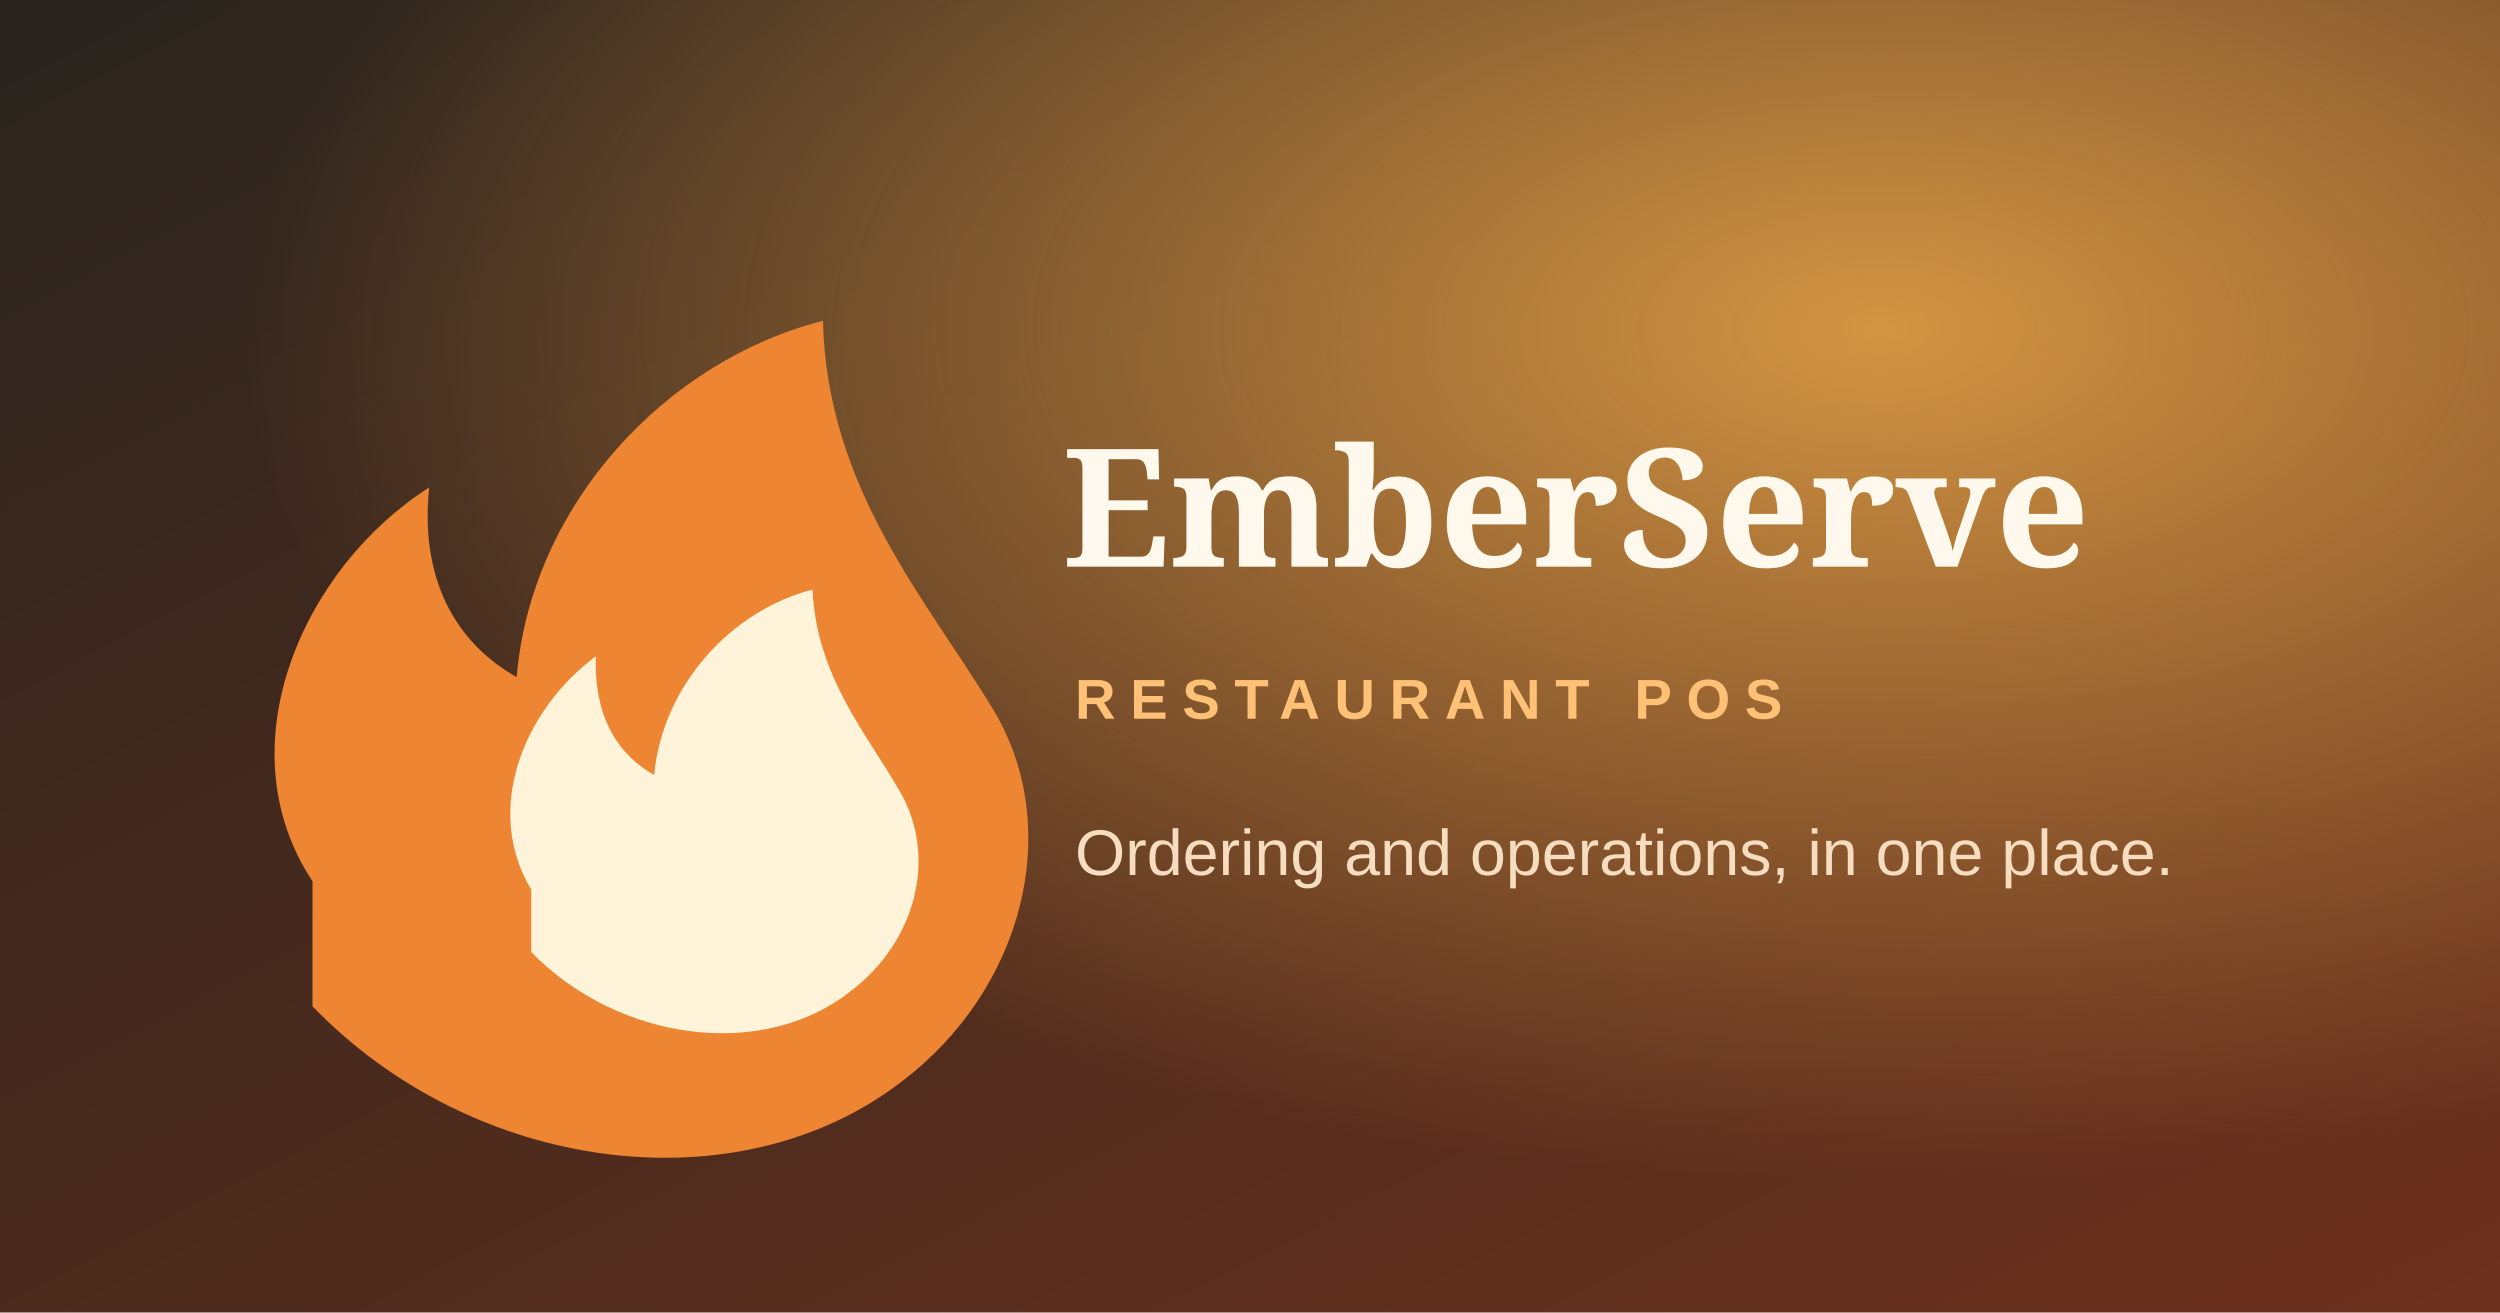
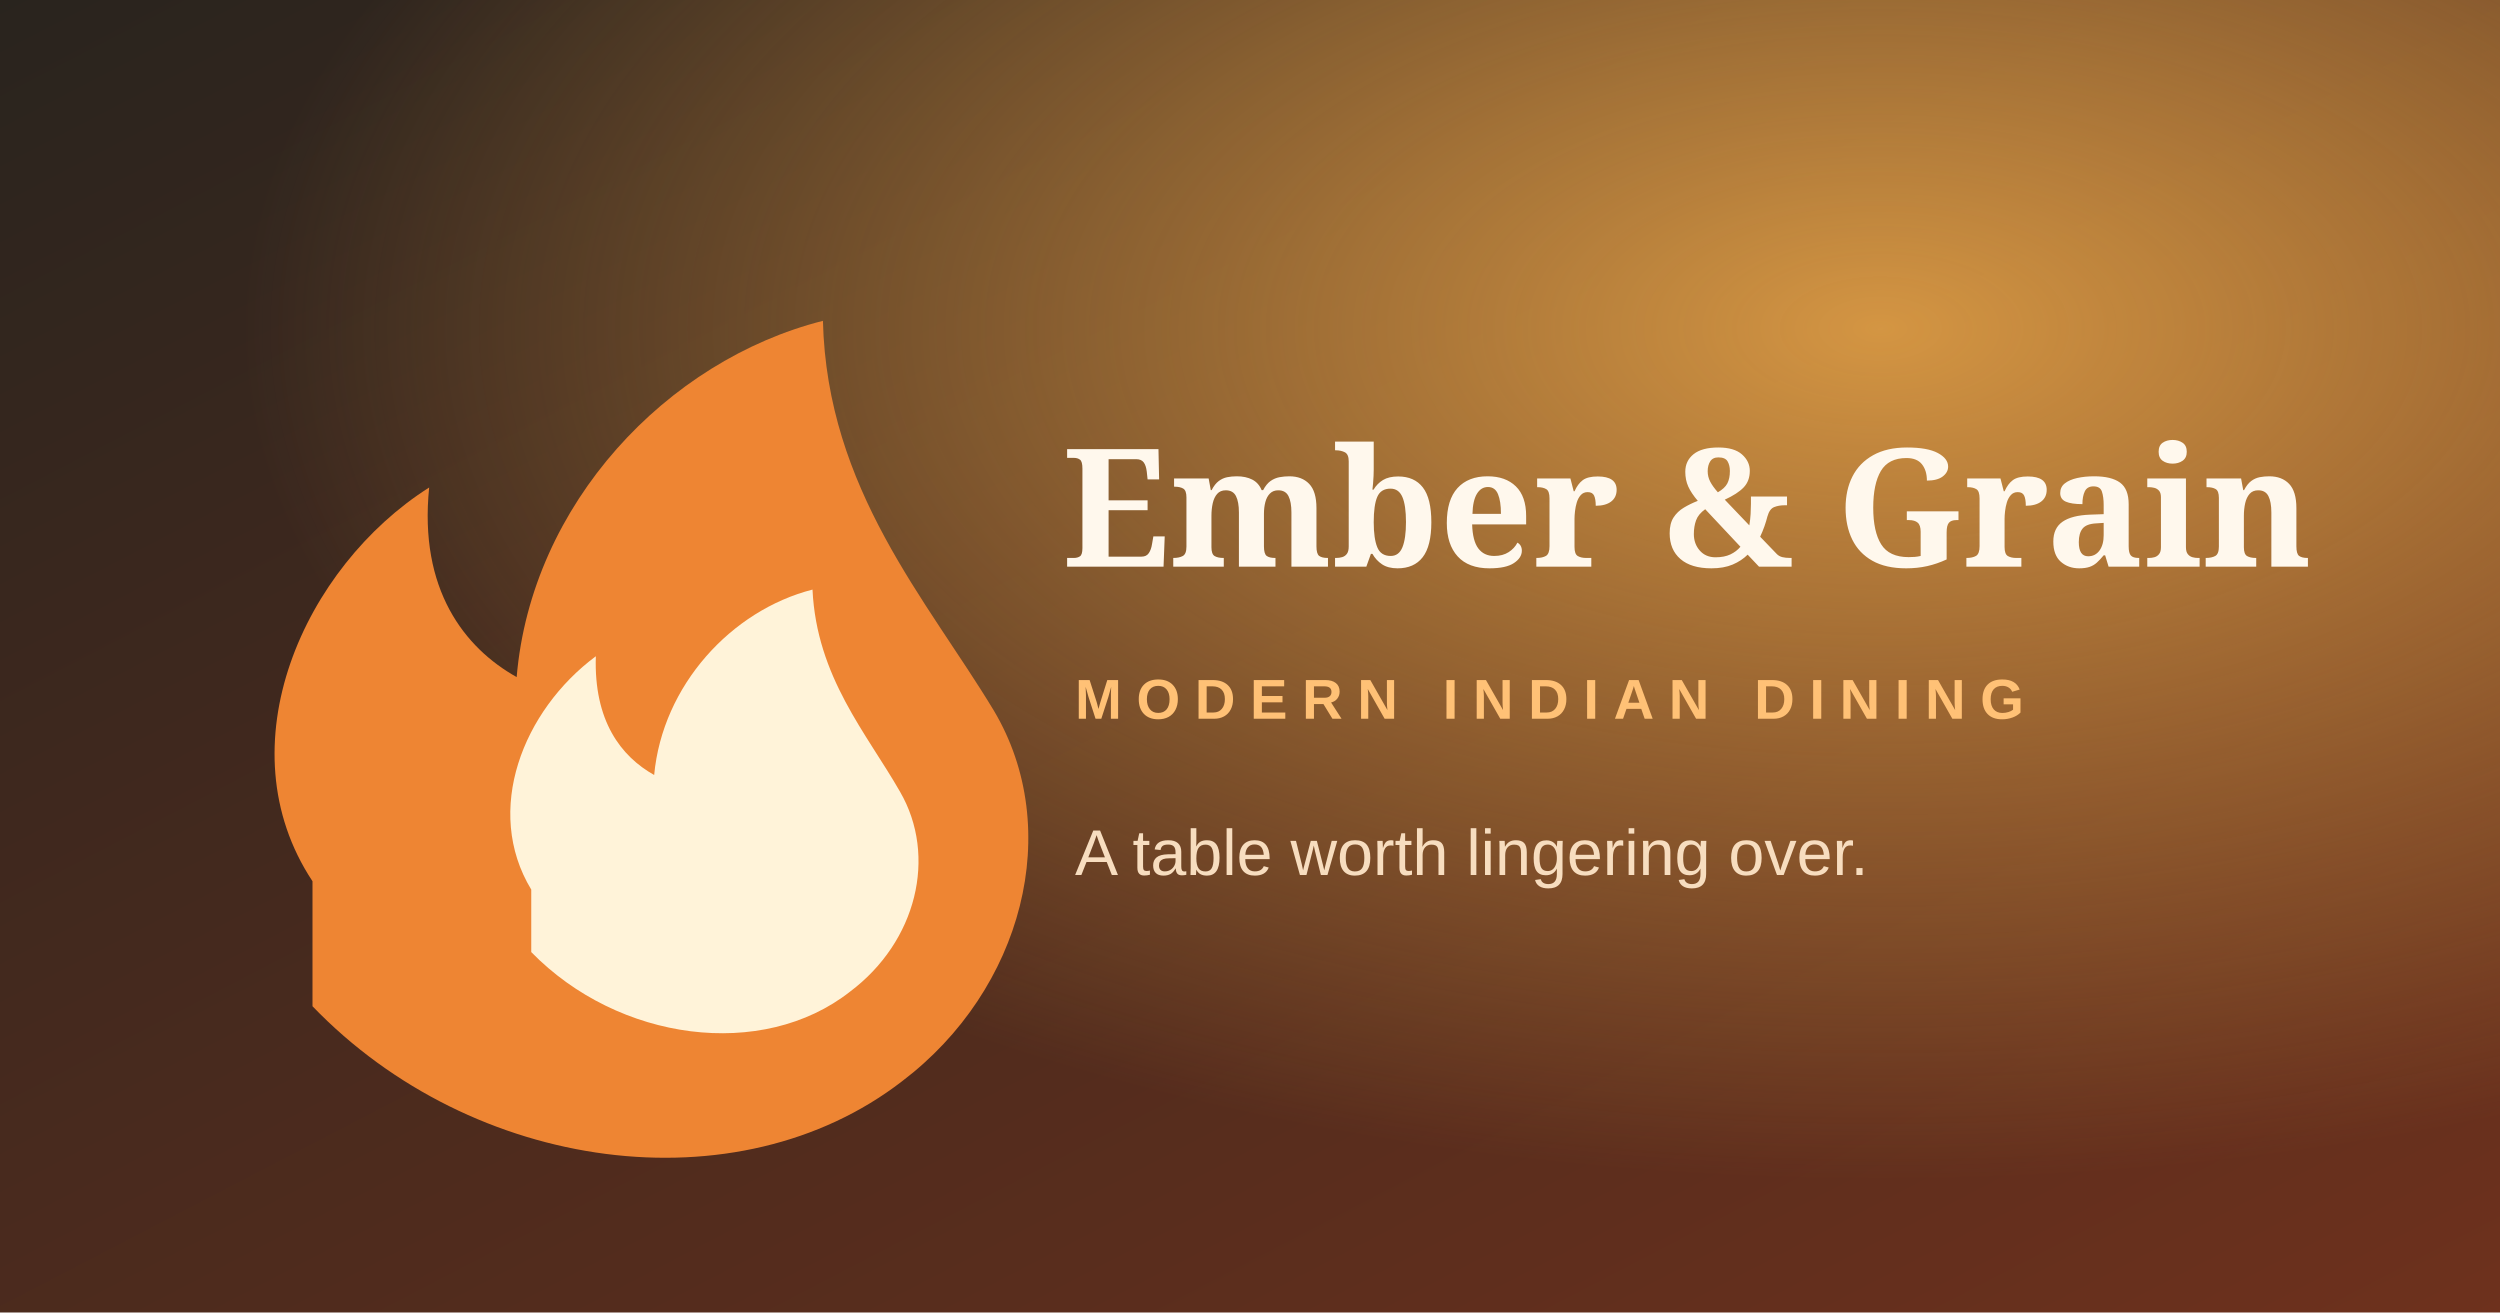
<svg xmlns="http://www.w3.org/2000/svg" width="1200" height="630" viewBox="0 0 1200 630" role="img" aria-labelledby="title desc">
  <defs>
    <linearGradient id="bg" x1="0" x2="1" y1="0" y2="1">
      <stop stop-color="#29241e" />
      <stop offset="1" stop-color="#6e311d" />
    </linearGradient>
    <radialGradient id="glow" cx=".75" cy=".25" r=".65">
      <stop stop-color="#f6b04c" stop-opacity=".8" />
      <stop offset="1" stop-color="#f6b04c" stop-opacity="0" />
    </radialGradient>
  </defs>
  <rect width="1200" height="630" fill="url(#bg)" />
  <rect width="1200" height="630" fill="url(#glow)" />
  <path d="M150 423c-43-65-4-151 56-189-5 49 17 77 42 91 7-83 72-152 147-171 2 81 50 134 82 187 34 57 14 134-44 178-79 61-206 44-283-36Z" fill="#ee8533" />
  <path d="M255 427c-23-38-4-86 31-112-1 31 12 48 28 57 4-43 37-79 76-89 2 42 26 69 42 97 18 31 8 72-24 96-42 33-111 24-153-19Z" fill="#fff3d9" />
-   <text x="510" y="272" fill="#fff8ed" font-family="Georgia,serif" font-size="79" font-weight="700">EmberServe</text>
-   <text x="516" y="345" fill="#ffc176" font-family="Arial,sans-serif" font-size="27" font-weight="700" letter-spacing="7">RESTAURANT POS</text>
-   <text x="516" y="420" fill="#f7ddbf" font-family="Arial,sans-serif" font-size="31">Ordering and operations, in one place.</text>
+   <text x="510" y="272" fill="#fff8ed" font-family="Georgia,serif" font-size="79" font-weight="700">Ember &amp; Grain</text>
+   <text x="516" y="345" fill="#ffc176" font-family="Arial,sans-serif" font-size="27" font-weight="700" letter-spacing="7">MODERN INDIAN DINING</text>
+   <text x="516" y="420" fill="#f7ddbf" font-family="Arial,sans-serif" font-size="31">A table worth lingering over.</text>
</svg>
